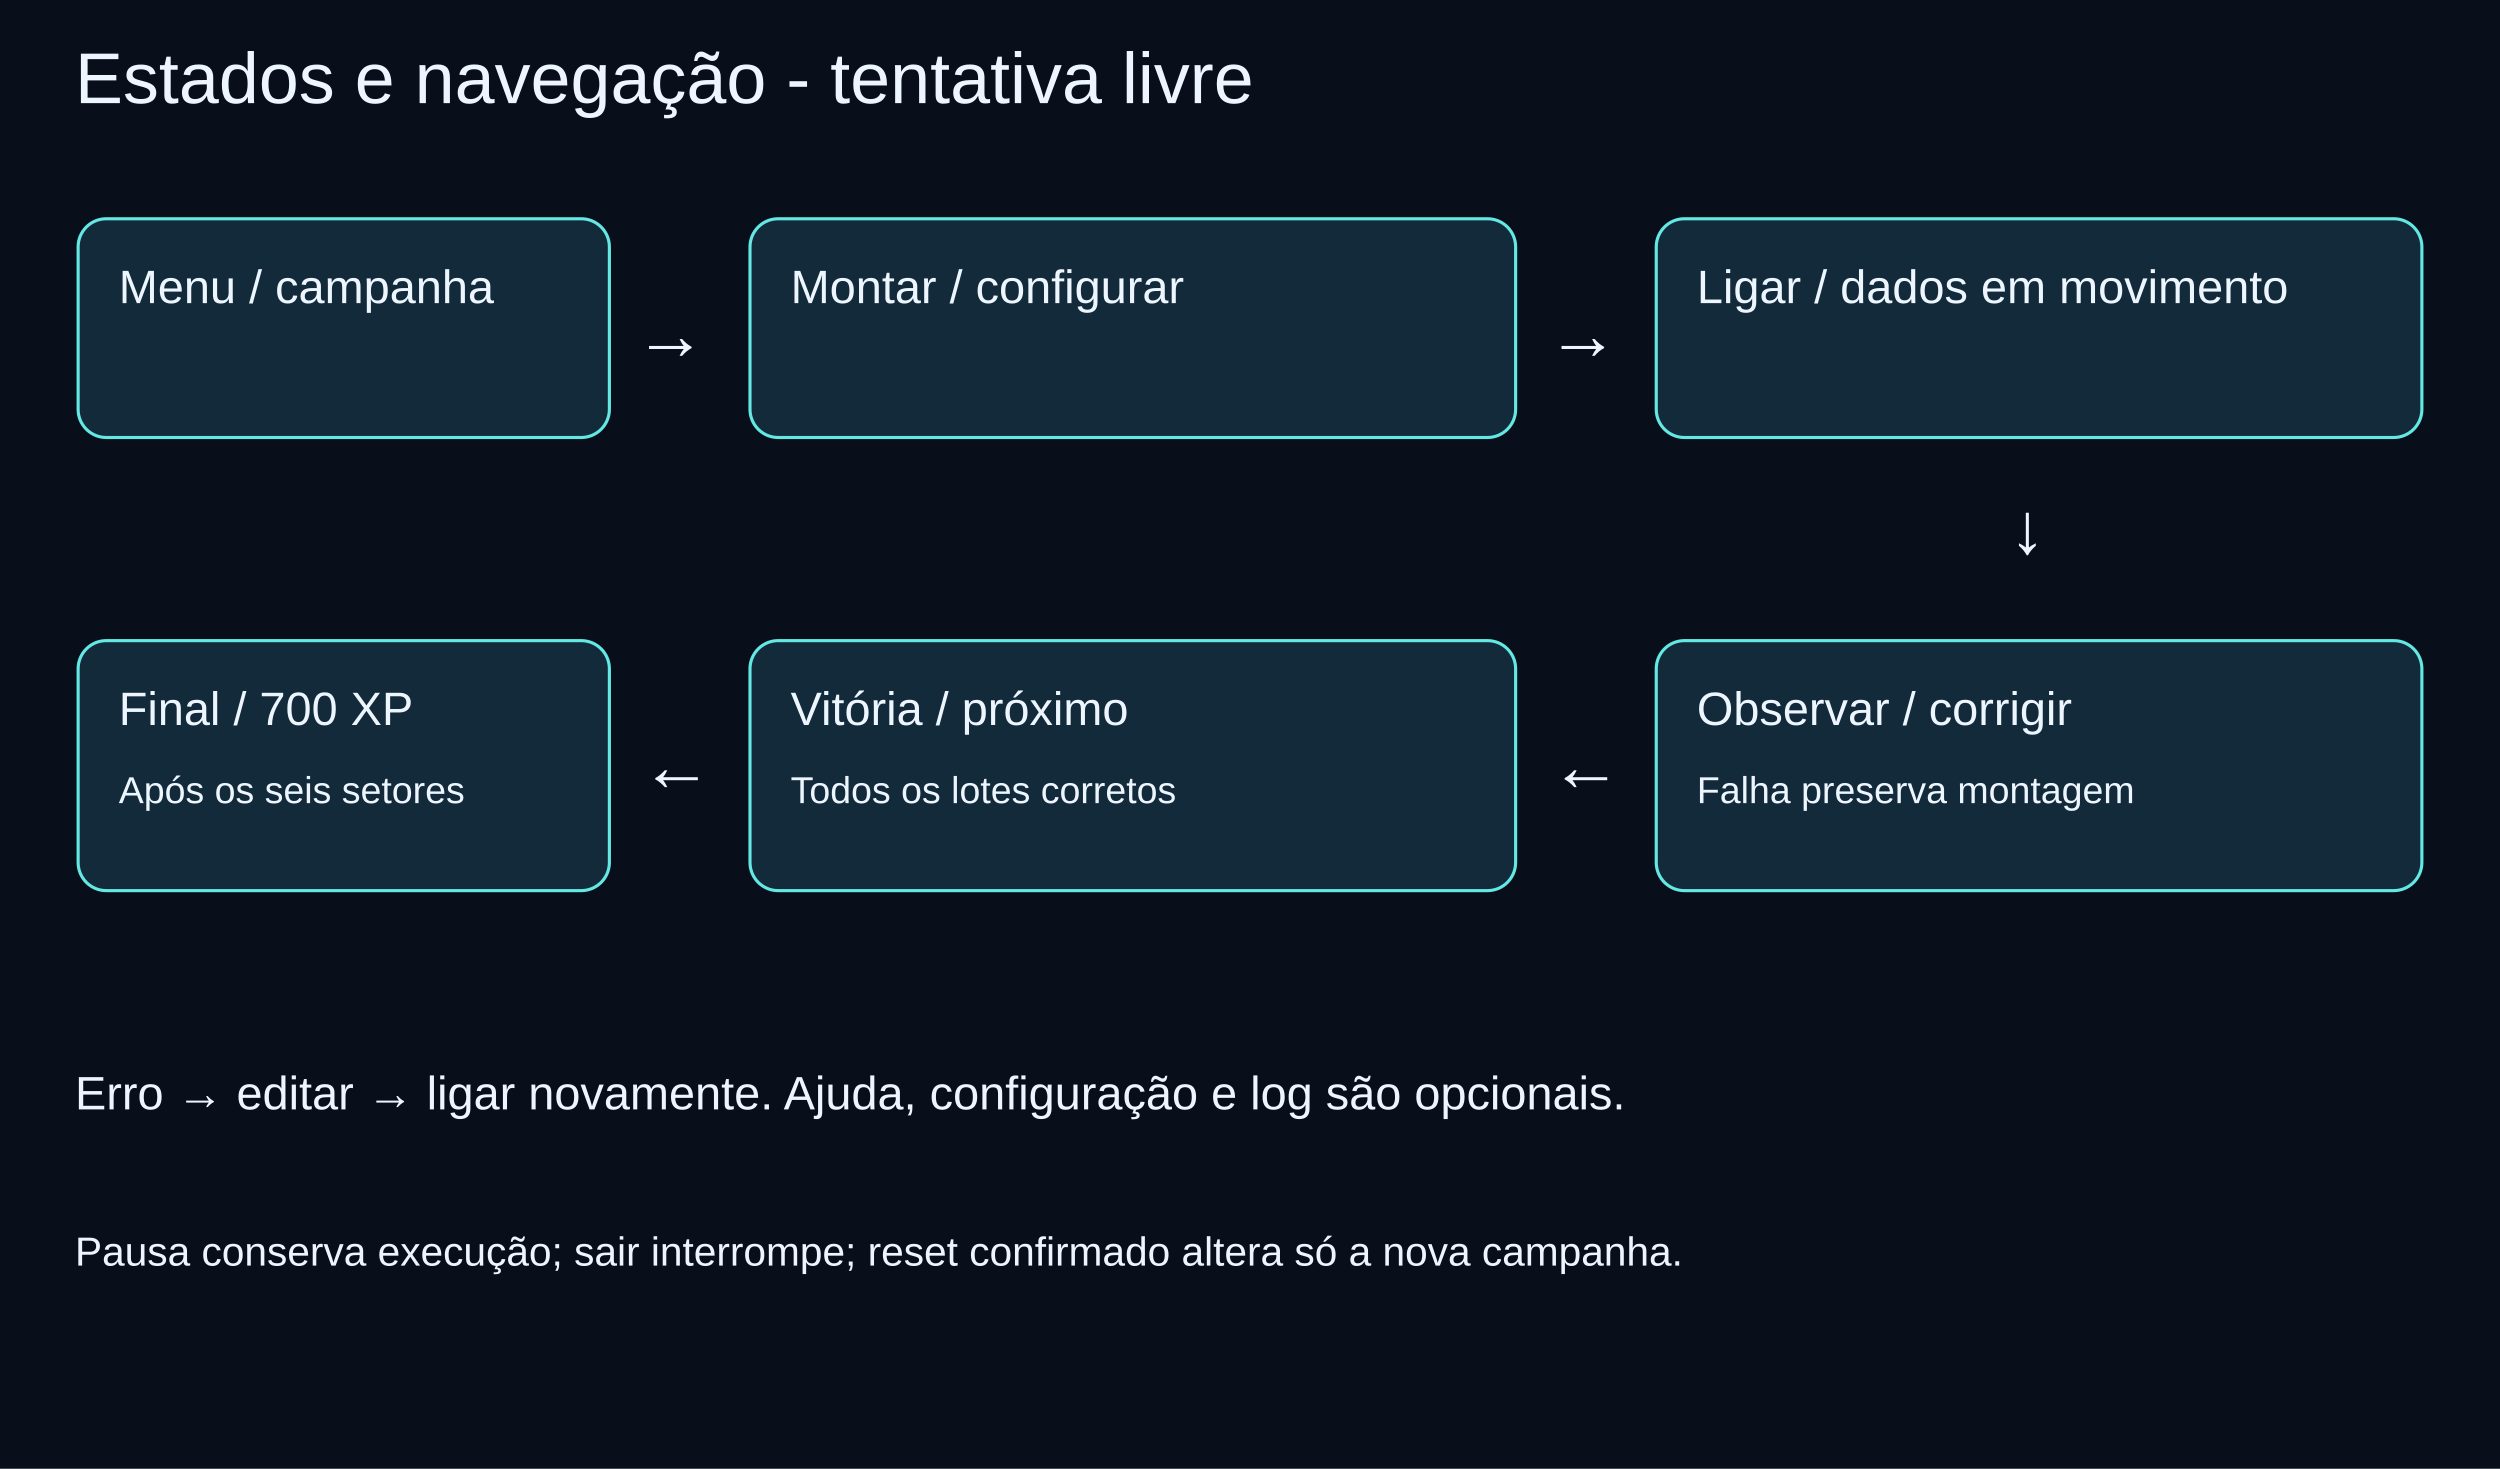
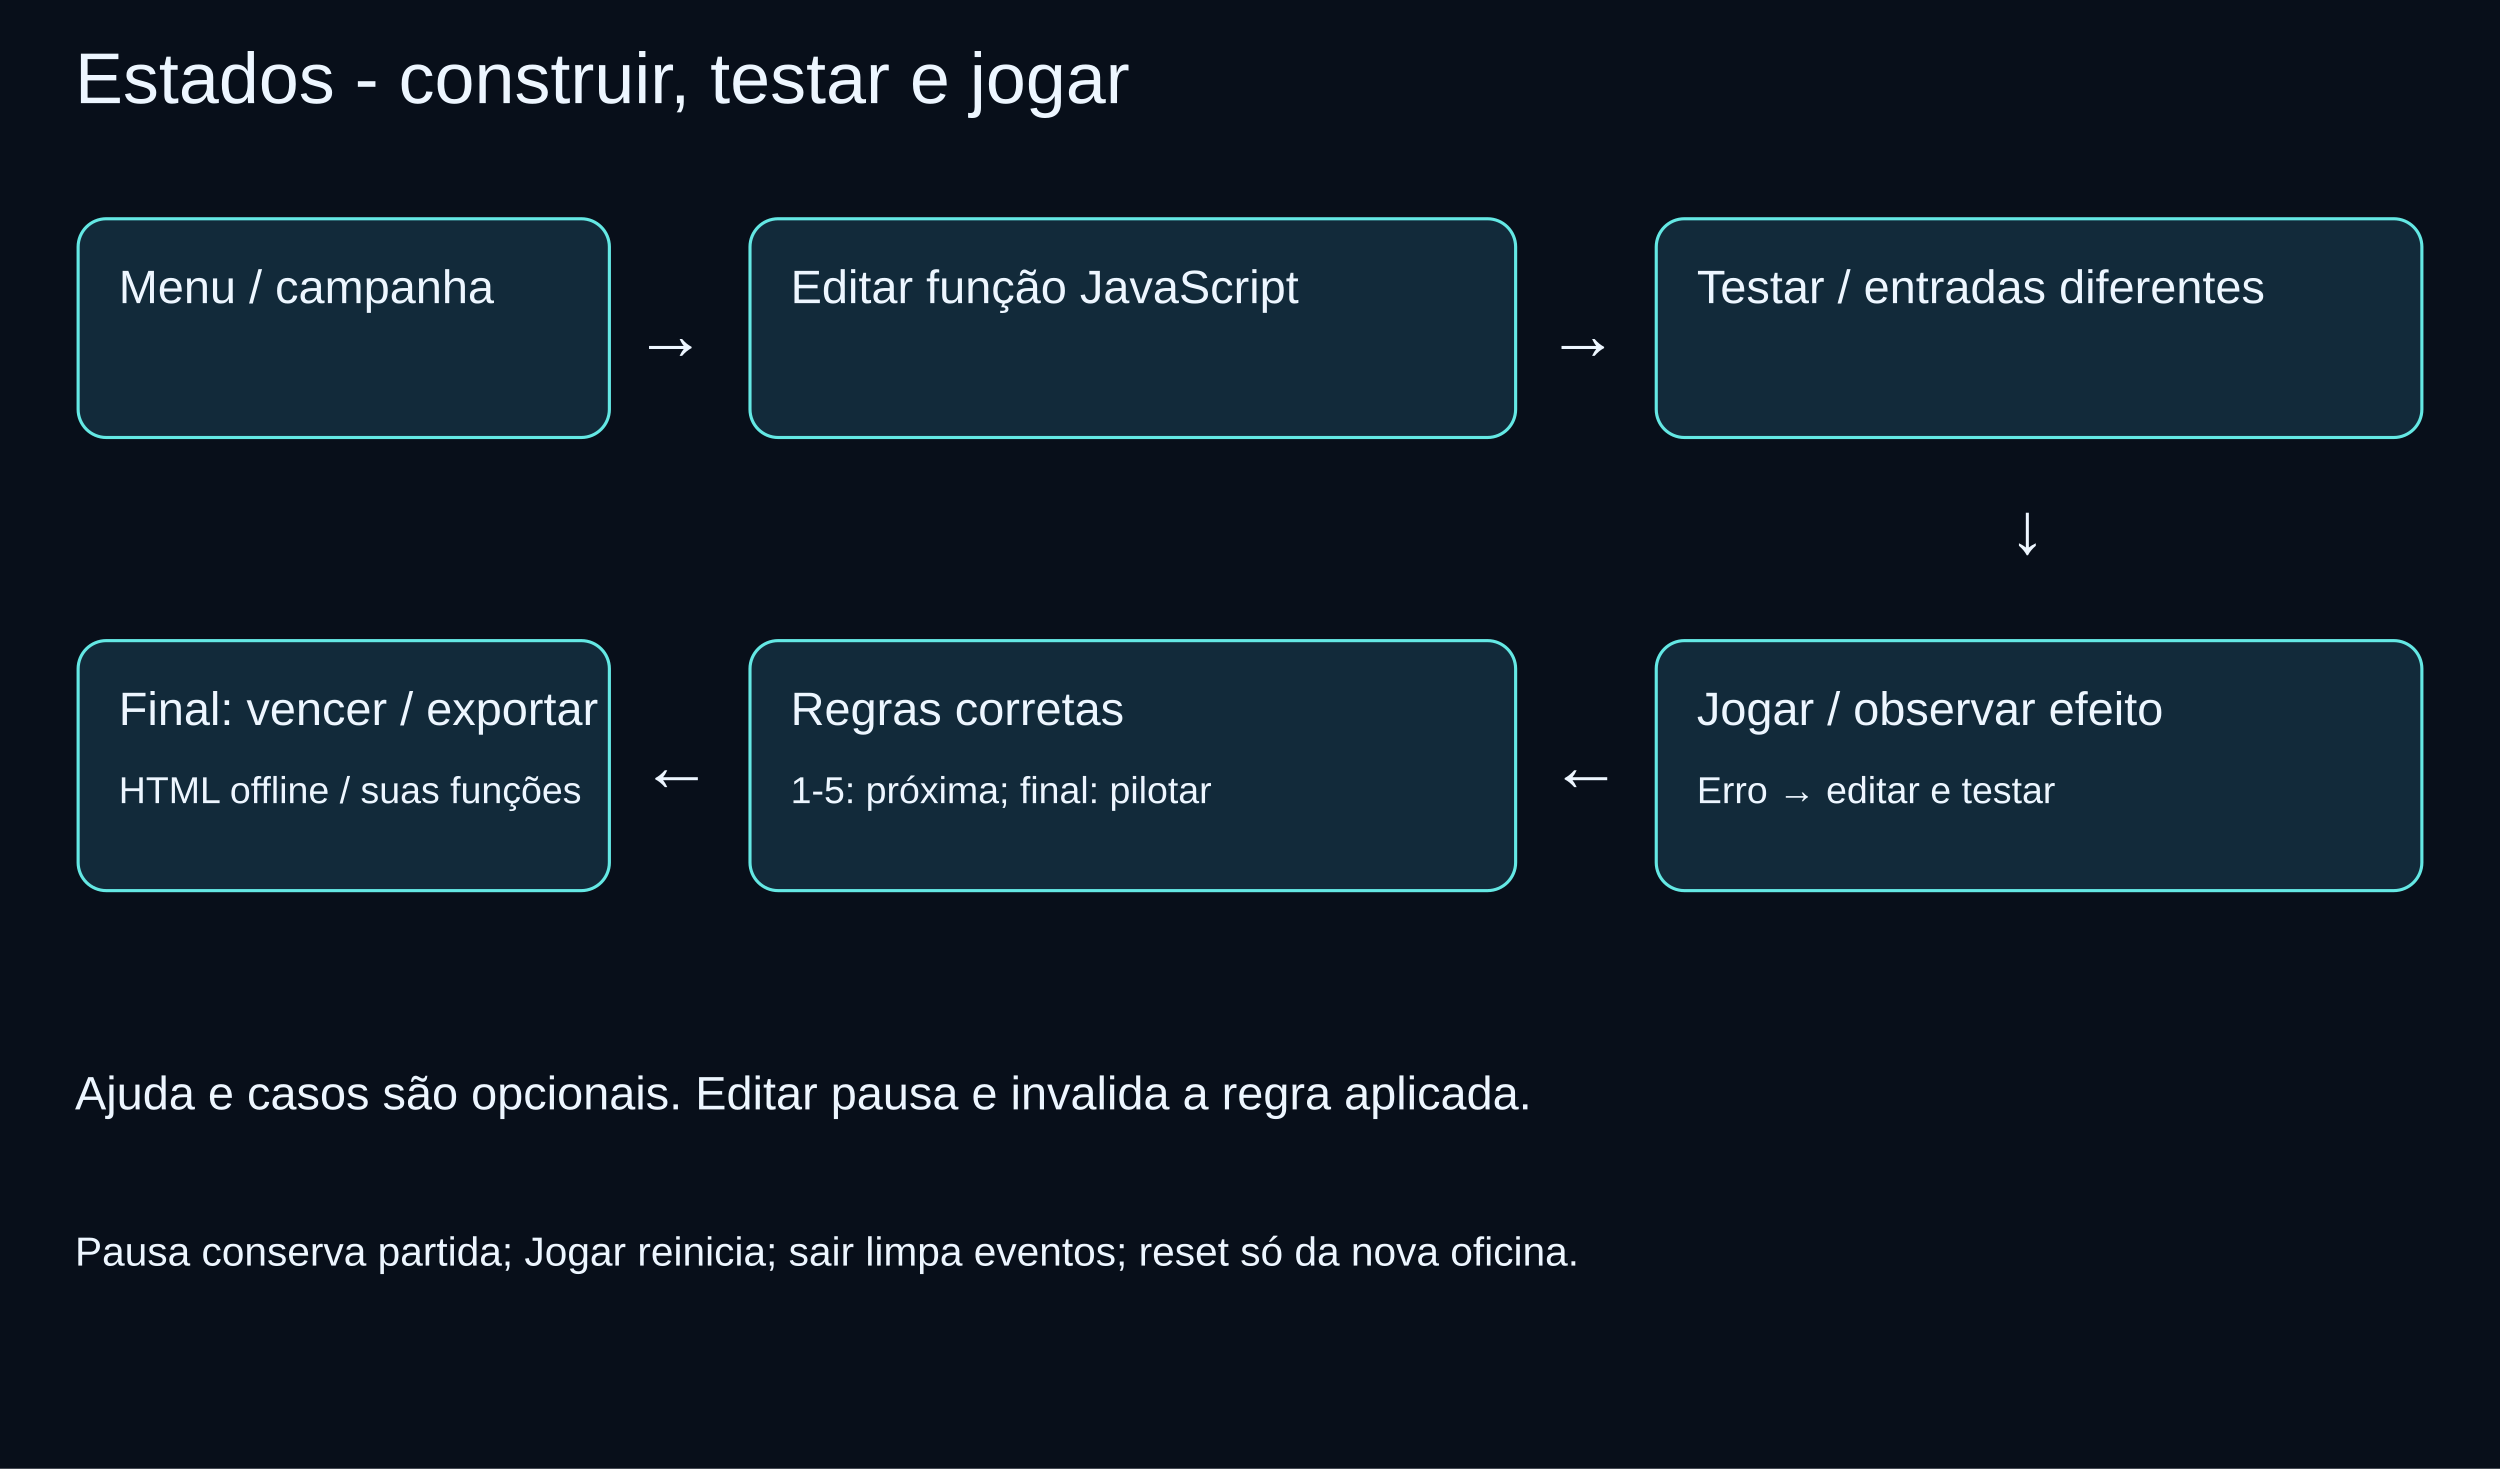
<svg xmlns="http://www.w3.org/2000/svg" width="800" height="470" viewBox="0 0 800 470">
  <rect width="100%" height="100%" fill="#080f1a" />
  <g font-family="Arial,sans-serif" fill="#edf6ff">
-     <text x="24" y="33" font-size="23">Estados e navegação - tentativa livre</text>
+     <text x="24" y="33" font-size="23">Estados - construir, testar e jogar</text>
    <rect x="25" y="70" width="170" height="70" rx="9" fill="#122a3a" stroke="#64e8e4" />
    <text x="38" y="97" font-size="15">Menu / campanha</text>
    <text x="203" y="115" font-size="23">→</text>
    <rect x="240" y="70" width="245" height="70" rx="9" fill="#122a3a" stroke="#64e8e4" />
-     <text x="253" y="97" font-size="15">Montar / configurar</text>
+     <text x="253" y="97" font-size="15">Editar função JavaScript</text>
    <text x="495" y="115" font-size="23">→</text>
    <rect x="530" y="70" width="245" height="70" rx="9" fill="#122a3a" stroke="#64e8e4" />
-     <text x="543" y="97" font-size="15">Ligar / dados em movimento</text>
+     <text x="543" y="97" font-size="15">Testar / entradas diferentes</text>
    <rect x="25" y="205" width="170" height="80" rx="9" fill="#122a3a" stroke="#64e8e4" />
-     <text x="38" y="232" font-size="15">Final / 700 XP</text>
-     <text x="38" y="257" font-size="12">Após os seis setores</text>
+     <text x="38" y="232" font-size="15">Final: vencer / exportar</text>
+     <text x="38" y="257" font-size="12">HTML offline / suas funções</text>
    <text x="205" y="253" font-size="23">←</text>
    <rect x="240" y="205" width="245" height="80" rx="9" fill="#122a3a" stroke="#64e8e4" />
-     <text x="253" y="232" font-size="15">Vitória / próximo</text>
-     <text x="253" y="257" font-size="12">Todos os lotes corretos</text>
+     <text x="253" y="232" font-size="15">Regras corretas</text>
+     <text x="253" y="257" font-size="12">1-5: próxima; final: pilotar</text>
    <text x="496" y="253" font-size="23">←</text>
    <rect x="530" y="205" width="245" height="80" rx="9" fill="#122a3a" stroke="#64e8e4" />
-     <text x="543" y="232" font-size="15">Observar / corrigir</text>
-     <text x="543" y="257" font-size="12">Falha preserva montagem</text>
+     <text x="543" y="232" font-size="15">Jogar / observar efeito</text>
+     <text x="543" y="257" font-size="12">Erro → editar e testar</text>
    <text x="643" y="177" font-size="23">↓</text>
-     <text x="24" y="355" font-size="15">Erro → editar → ligar novamente. Ajuda, configuração e log são opcionais.</text>
-     <text x="24" y="405" font-size="13">Pausa conserva execução; sair interrompe; reset confirmado altera só a nova campanha.</text>
+     <text x="24" y="355" font-size="15">Ajuda e casos são opcionais. Editar pausa e invalida a regra aplicada.</text>
+     <text x="24" y="405" font-size="13">Pausa conserva partida; Jogar reinicia; sair limpa eventos; reset só da nova oficina.</text>
  </g>
</svg>
